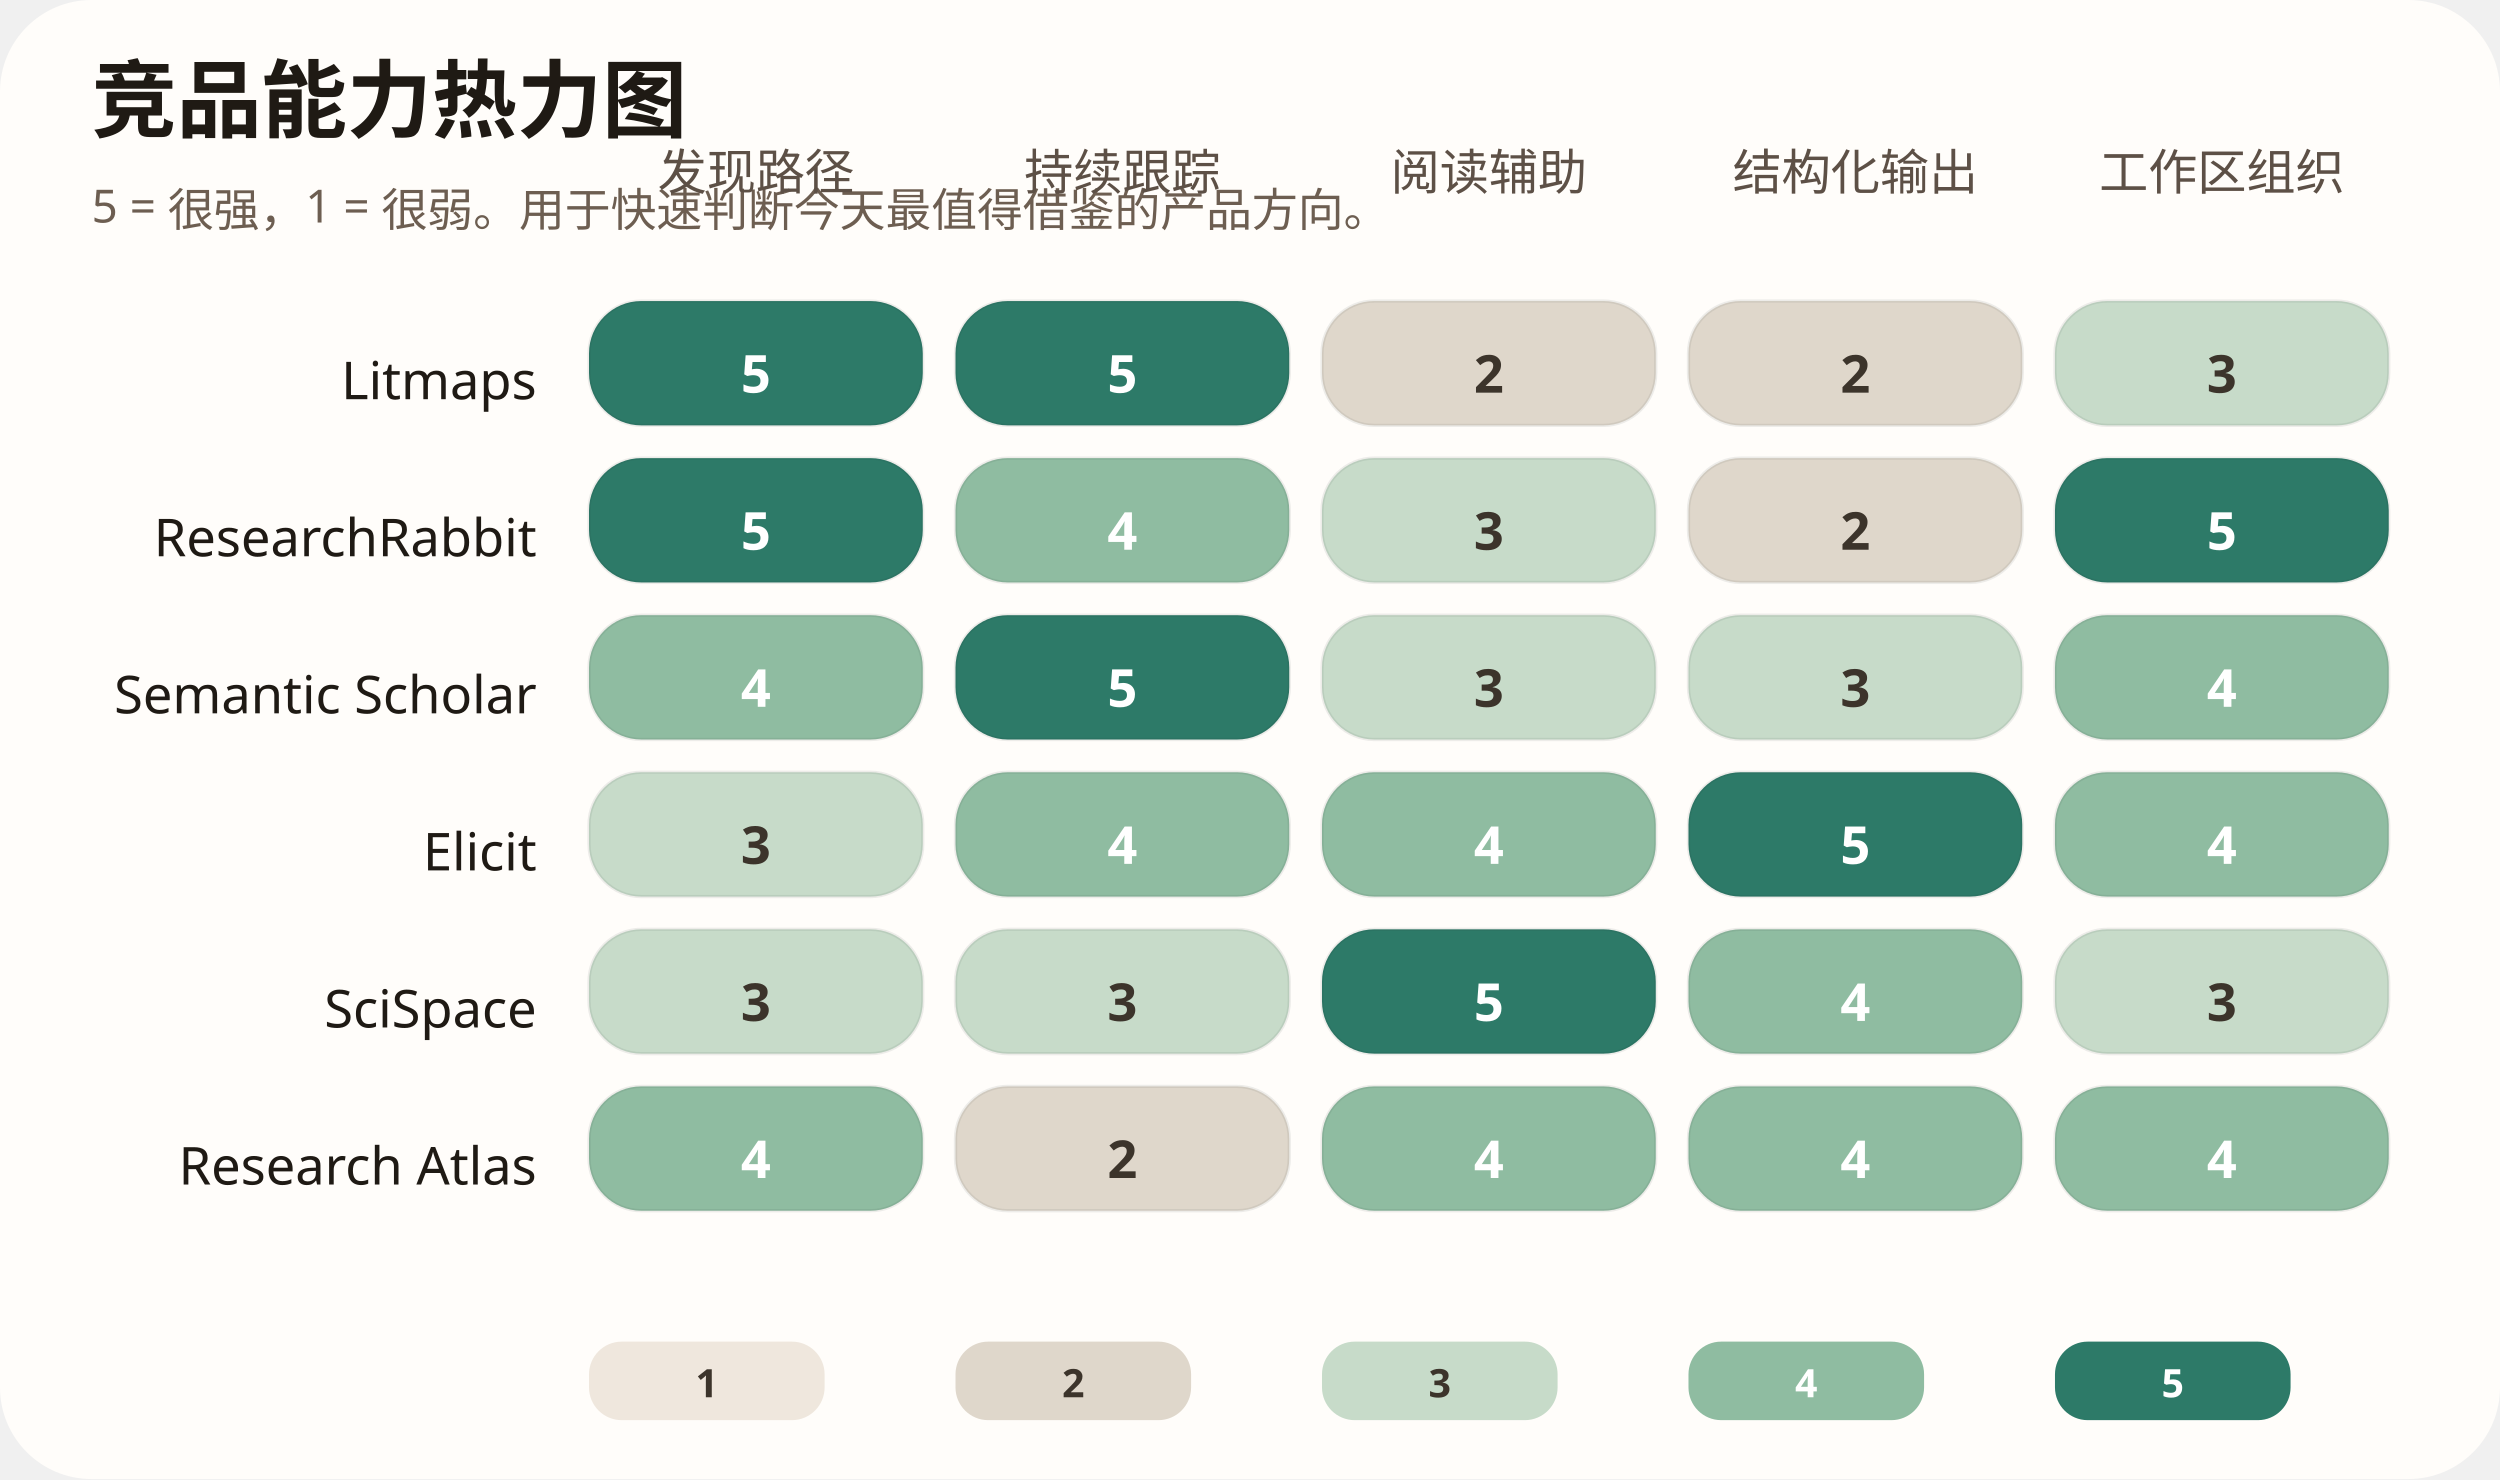
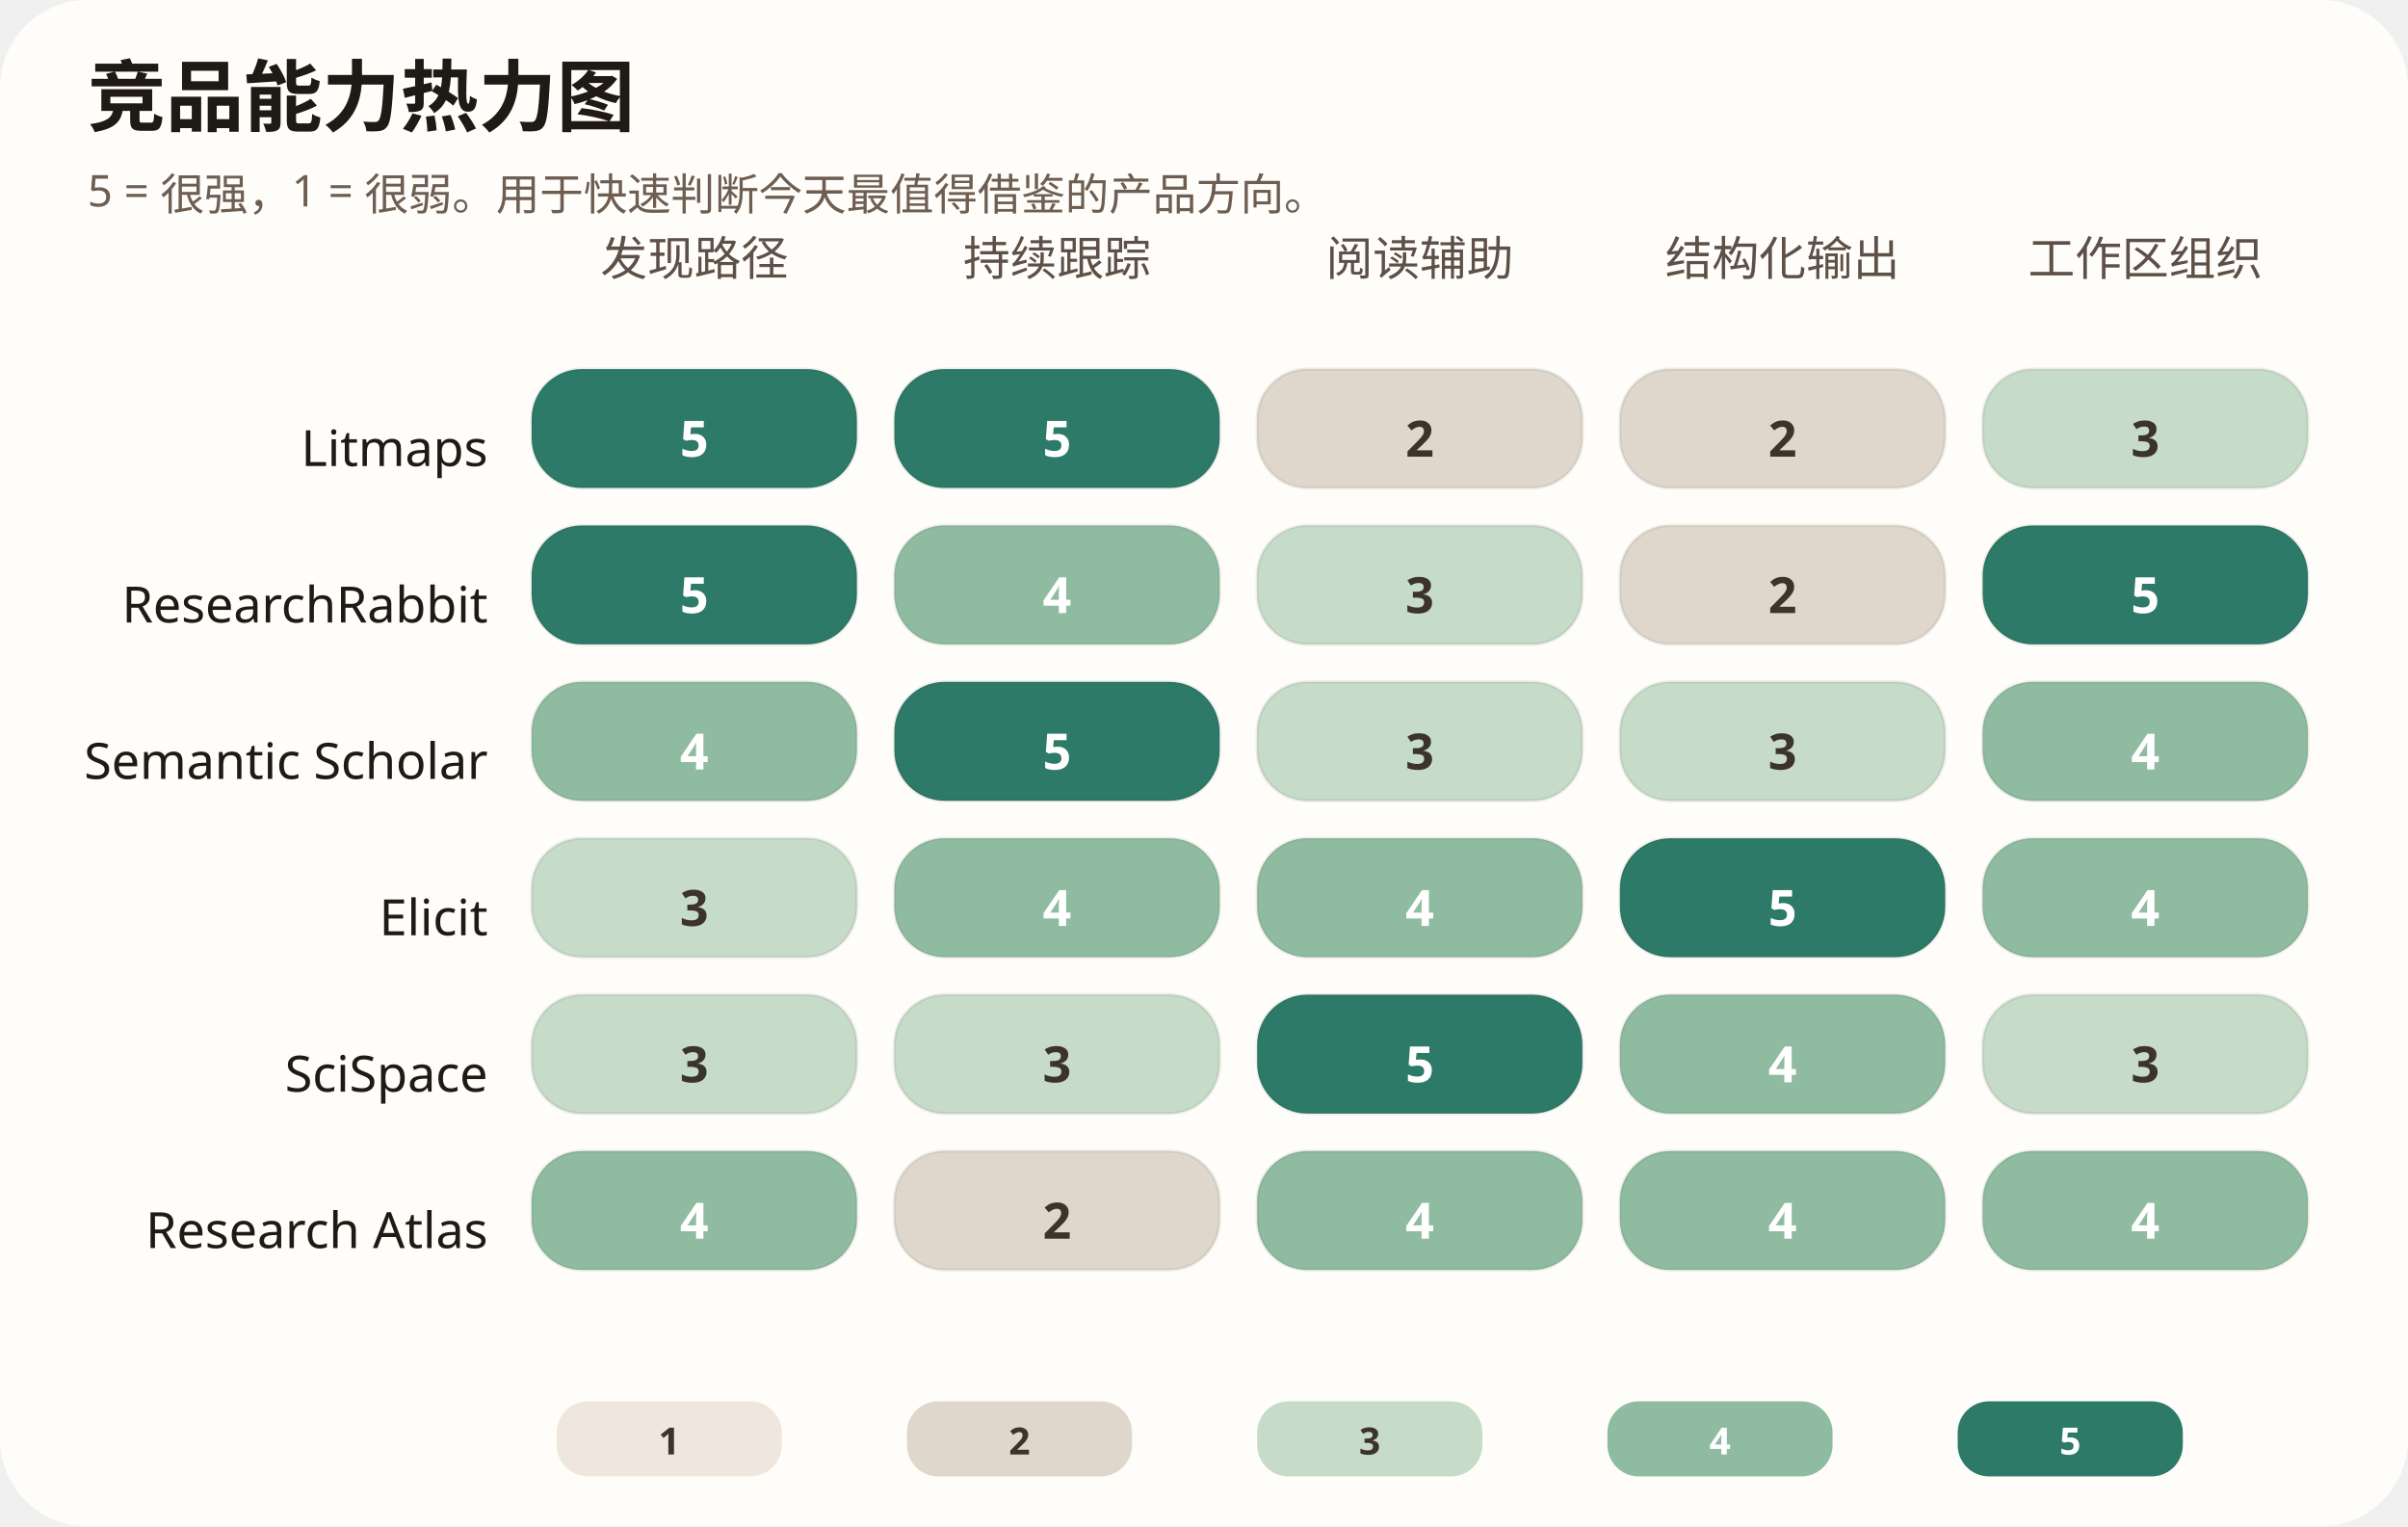
- <svg xmlns="http://www.w3.org/2000/svg" width="764" height="452" viewBox="0 0 764 452">
+ <svg xmlns="http://www.w3.org/2000/svg" width="770" height="488" viewBox="0 0 770 488" role="img" aria-label="竞品能力热力图">
  <rect width="100%" height="100%" rx="28" ry="28" fill="#fffdfa" />
-   <text x="28" y="40" font-size="26" font-weight="700" fill="#1f1a14" font-family="Iowan Old Style, Palatino Linotype, serif">竞品能力热力图</text>
-   <text x="28" y="68" font-size="14" fill="#6d5e51" font-family="Avenir Next, Segoe UI, sans-serif">5 = 很强，1 = 很弱。用于快速判断今天最值得借鉴的产品方向。</text>
-   <text x="231.0" y="58" text-anchor="middle" font-size="15" fill="#5d5046" font-family="Avenir Next, Segoe UI, sans-serif">发现路径</text>
-   <text x="343.0" y="58" text-anchor="middle" font-size="15" fill="#5d5046" font-family="Avenir Next, Segoe UI, sans-serif">持续跟踪</text>
-   <text x="455.0" y="58" text-anchor="middle" font-size="15" fill="#5d5046" font-family="Avenir Next, Segoe UI, sans-serif">阅读辅助</text>
-   <text x="567.0" y="58" text-anchor="middle" font-size="15" fill="#5d5046" font-family="Avenir Next, Segoe UI, sans-serif">结构化输出</text>
-   <text x="679.0" y="58" text-anchor="middle" font-size="15" fill="#5d5046" font-family="Avenir Next, Segoe UI, sans-serif">工作区组织</text>
-   <text x="164" y="122" text-anchor="end" font-size="16" fill="#1f1a14" font-family="Avenir Next, Segoe UI, sans-serif">Litmaps</text>
-   <rect x="180" y="92" rx="16" ry="16" width="102" height="38" fill="#2d7a68" stroke="rgba(28,46,39,0.08)" />
-   <text x="231.0" y="120" text-anchor="middle" font-size="16" font-weight="700" fill="#ffffff" font-family="Avenir Next, Segoe UI, sans-serif">5</text>
-   <rect x="292" y="92" rx="16" ry="16" width="102" height="38" fill="#2d7a68" stroke="rgba(28,46,39,0.08)" />
-   <text x="343.0" y="120" text-anchor="middle" font-size="16" font-weight="700" fill="#ffffff" font-family="Avenir Next, Segoe UI, sans-serif">5</text>
-   <rect x="404" y="92" rx="16" ry="16" width="102" height="38" fill="#dfd7cb" stroke="rgba(28,46,39,0.08)" />
-   <text x="455.0" y="120" text-anchor="middle" font-size="16" font-weight="700" fill="#3c342b" font-family="Avenir Next, Segoe UI, sans-serif">2</text>
-   <rect x="516" y="92" rx="16" ry="16" width="102" height="38" fill="#dfd7cb" stroke="rgba(28,46,39,0.08)" />
-   <text x="567.0" y="120" text-anchor="middle" font-size="16" font-weight="700" fill="#3c342b" font-family="Avenir Next, Segoe UI, sans-serif">2</text>
-   <rect x="628" y="92" rx="16" ry="16" width="102" height="38" fill="#c7dbc9" stroke="rgba(28,46,39,0.08)" />
-   <text x="679.0" y="120" text-anchor="middle" font-size="16" font-weight="700" fill="#3c342b" font-family="Avenir Next, Segoe UI, sans-serif">3</text>
-   <text x="164" y="170" text-anchor="end" font-size="16" fill="#1f1a14" font-family="Avenir Next, Segoe UI, sans-serif">ResearchRabbit</text>
-   <rect x="180" y="140" rx="16" ry="16" width="102" height="38" fill="#2d7a68" stroke="rgba(28,46,39,0.08)" />
-   <text x="231.0" y="168" text-anchor="middle" font-size="16" font-weight="700" fill="#ffffff" font-family="Avenir Next, Segoe UI, sans-serif">5</text>
-   <rect x="292" y="140" rx="16" ry="16" width="102" height="38" fill="#8fbca1" stroke="rgba(28,46,39,0.08)" />
-   <text x="343.0" y="168" text-anchor="middle" font-size="16" font-weight="700" fill="#ffffff" font-family="Avenir Next, Segoe UI, sans-serif">4</text>
-   <rect x="404" y="140" rx="16" ry="16" width="102" height="38" fill="#c7dbc9" stroke="rgba(28,46,39,0.08)" />
-   <text x="455.0" y="168" text-anchor="middle" font-size="16" font-weight="700" fill="#3c342b" font-family="Avenir Next, Segoe UI, sans-serif">3</text>
-   <rect x="516" y="140" rx="16" ry="16" width="102" height="38" fill="#dfd7cb" stroke="rgba(28,46,39,0.08)" />
-   <text x="567.0" y="168" text-anchor="middle" font-size="16" font-weight="700" fill="#3c342b" font-family="Avenir Next, Segoe UI, sans-serif">2</text>
-   <rect x="628" y="140" rx="16" ry="16" width="102" height="38" fill="#2d7a68" stroke="rgba(28,46,39,0.08)" />
-   <text x="679.0" y="168" text-anchor="middle" font-size="16" font-weight="700" fill="#ffffff" font-family="Avenir Next, Segoe UI, sans-serif">5</text>
-   <text x="164" y="218" text-anchor="end" font-size="16" fill="#1f1a14" font-family="Avenir Next, Segoe UI, sans-serif">Semantic Scholar</text>
-   <rect x="180" y="188" rx="16" ry="16" width="102" height="38" fill="#8fbca1" stroke="rgba(28,46,39,0.08)" />
-   <text x="231.0" y="216" text-anchor="middle" font-size="16" font-weight="700" fill="#ffffff" font-family="Avenir Next, Segoe UI, sans-serif">4</text>
-   <rect x="292" y="188" rx="16" ry="16" width="102" height="38" fill="#2d7a68" stroke="rgba(28,46,39,0.08)" />
-   <text x="343.0" y="216" text-anchor="middle" font-size="16" font-weight="700" fill="#ffffff" font-family="Avenir Next, Segoe UI, sans-serif">5</text>
-   <rect x="404" y="188" rx="16" ry="16" width="102" height="38" fill="#c7dbc9" stroke="rgba(28,46,39,0.08)" />
-   <text x="455.0" y="216" text-anchor="middle" font-size="16" font-weight="700" fill="#3c342b" font-family="Avenir Next, Segoe UI, sans-serif">3</text>
-   <rect x="516" y="188" rx="16" ry="16" width="102" height="38" fill="#c7dbc9" stroke="rgba(28,46,39,0.08)" />
-   <text x="567.0" y="216" text-anchor="middle" font-size="16" font-weight="700" fill="#3c342b" font-family="Avenir Next, Segoe UI, sans-serif">3</text>
-   <rect x="628" y="188" rx="16" ry="16" width="102" height="38" fill="#8fbca1" stroke="rgba(28,46,39,0.08)" />
-   <text x="679.0" y="216" text-anchor="middle" font-size="16" font-weight="700" fill="#ffffff" font-family="Avenir Next, Segoe UI, sans-serif">4</text>
-   <text x="164" y="266" text-anchor="end" font-size="16" fill="#1f1a14" font-family="Avenir Next, Segoe UI, sans-serif">Elicit</text>
-   <rect x="180" y="236" rx="16" ry="16" width="102" height="38" fill="#c7dbc9" stroke="rgba(28,46,39,0.08)" />
-   <text x="231.0" y="264" text-anchor="middle" font-size="16" font-weight="700" fill="#3c342b" font-family="Avenir Next, Segoe UI, sans-serif">3</text>
-   <rect x="292" y="236" rx="16" ry="16" width="102" height="38" fill="#8fbca1" stroke="rgba(28,46,39,0.08)" />
-   <text x="343.0" y="264" text-anchor="middle" font-size="16" font-weight="700" fill="#ffffff" font-family="Avenir Next, Segoe UI, sans-serif">4</text>
-   <rect x="404" y="236" rx="16" ry="16" width="102" height="38" fill="#8fbca1" stroke="rgba(28,46,39,0.08)" />
-   <text x="455.0" y="264" text-anchor="middle" font-size="16" font-weight="700" fill="#ffffff" font-family="Avenir Next, Segoe UI, sans-serif">4</text>
-   <rect x="516" y="236" rx="16" ry="16" width="102" height="38" fill="#2d7a68" stroke="rgba(28,46,39,0.08)" />
-   <text x="567.0" y="264" text-anchor="middle" font-size="16" font-weight="700" fill="#ffffff" font-family="Avenir Next, Segoe UI, sans-serif">5</text>
-   <rect x="628" y="236" rx="16" ry="16" width="102" height="38" fill="#8fbca1" stroke="rgba(28,46,39,0.08)" />
-   <text x="679.0" y="264" text-anchor="middle" font-size="16" font-weight="700" fill="#ffffff" font-family="Avenir Next, Segoe UI, sans-serif">4</text>
-   <text x="164" y="314" text-anchor="end" font-size="16" fill="#1f1a14" font-family="Avenir Next, Segoe UI, sans-serif">SciSpace</text>
-   <rect x="180" y="284" rx="16" ry="16" width="102" height="38" fill="#c7dbc9" stroke="rgba(28,46,39,0.08)" />
-   <text x="231.0" y="312" text-anchor="middle" font-size="16" font-weight="700" fill="#3c342b" font-family="Avenir Next, Segoe UI, sans-serif">3</text>
-   <rect x="292" y="284" rx="16" ry="16" width="102" height="38" fill="#c7dbc9" stroke="rgba(28,46,39,0.08)" />
-   <text x="343.0" y="312" text-anchor="middle" font-size="16" font-weight="700" fill="#3c342b" font-family="Avenir Next, Segoe UI, sans-serif">3</text>
-   <rect x="404" y="284" rx="16" ry="16" width="102" height="38" fill="#2d7a68" stroke="rgba(28,46,39,0.08)" />
-   <text x="455.0" y="312" text-anchor="middle" font-size="16" font-weight="700" fill="#ffffff" font-family="Avenir Next, Segoe UI, sans-serif">5</text>
-   <rect x="516" y="284" rx="16" ry="16" width="102" height="38" fill="#8fbca1" stroke="rgba(28,46,39,0.08)" />
-   <text x="567.0" y="312" text-anchor="middle" font-size="16" font-weight="700" fill="#ffffff" font-family="Avenir Next, Segoe UI, sans-serif">4</text>
-   <rect x="628" y="284" rx="16" ry="16" width="102" height="38" fill="#c7dbc9" stroke="rgba(28,46,39,0.08)" />
-   <text x="679.0" y="312" text-anchor="middle" font-size="16" font-weight="700" fill="#3c342b" font-family="Avenir Next, Segoe UI, sans-serif">3</text>
-   <text x="164" y="362" text-anchor="end" font-size="16" fill="#1f1a14" font-family="Avenir Next, Segoe UI, sans-serif">Research Atlas</text>
-   <rect x="180" y="332" rx="16" ry="16" width="102" height="38" fill="#8fbca1" stroke="rgba(28,46,39,0.08)" />
-   <text x="231.0" y="360" text-anchor="middle" font-size="16" font-weight="700" fill="#ffffff" font-family="Avenir Next, Segoe UI, sans-serif">4</text>
-   <rect x="292" y="332" rx="16" ry="16" width="102" height="38" fill="#dfd7cb" stroke="rgba(28,46,39,0.08)" />
-   <text x="343.0" y="360" text-anchor="middle" font-size="16" font-weight="700" fill="#3c342b" font-family="Avenir Next, Segoe UI, sans-serif">2</text>
-   <rect x="404" y="332" rx="16" ry="16" width="102" height="38" fill="#8fbca1" stroke="rgba(28,46,39,0.08)" />
-   <text x="455.0" y="360" text-anchor="middle" font-size="16" font-weight="700" fill="#ffffff" font-family="Avenir Next, Segoe UI, sans-serif">4</text>
-   <rect x="516" y="332" rx="16" ry="16" width="102" height="38" fill="#8fbca1" stroke="rgba(28,46,39,0.08)" />
-   <text x="567.0" y="360" text-anchor="middle" font-size="16" font-weight="700" fill="#ffffff" font-family="Avenir Next, Segoe UI, sans-serif">4</text>
-   <rect x="628" y="332" rx="16" ry="16" width="102" height="38" fill="#8fbca1" stroke="rgba(28,46,39,0.08)" />
-   <text x="679.0" y="360" text-anchor="middle" font-size="16" font-weight="700" fill="#ffffff" font-family="Avenir Next, Segoe UI, sans-serif">4</text>
-   <rect x="180" y="410" rx="10" ry="10" width="72" height="24" fill="#efe7dd" />
-   <text x="216" y="427" text-anchor="middle" font-size="12" font-weight="700" fill="#3c342b" font-family="Avenir Next, Segoe UI, sans-serif">1</text>
-   <rect x="292" y="410" rx="10" ry="10" width="72" height="24" fill="#dfd7cb" />
-   <text x="328" y="427" text-anchor="middle" font-size="12" font-weight="700" fill="#3c342b" font-family="Avenir Next, Segoe UI, sans-serif">2</text>
-   <rect x="404" y="410" rx="10" ry="10" width="72" height="24" fill="#c7dbc9" />
-   <text x="440" y="427" text-anchor="middle" font-size="12" font-weight="700" fill="#3c342b" font-family="Avenir Next, Segoe UI, sans-serif">3</text>
-   <rect x="516" y="410" rx="10" ry="10" width="72" height="24" fill="#8fbca1" />
-   <text x="552" y="427" text-anchor="middle" font-size="12" font-weight="700" fill="#fff" font-family="Avenir Next, Segoe UI, sans-serif">4</text>
-   <rect x="628" y="410" rx="10" ry="10" width="72" height="24" fill="#2d7a68" />
-   <text x="664" y="427" text-anchor="middle" font-size="12" font-weight="700" fill="#fff" font-family="Avenir Next, Segoe UI, sans-serif">5</text>
+   <text x="28" y="40" font-size="25" font-weight="700" fill="#1f1a14" font-family="Iowan Old Style, Palatino Linotype, serif">竞品能力热力图</text>
+   <text x="28" y="66" font-size="14" fill="#6d5e51" font-family="Avenir Next, Segoe UI, sans-serif">5 = 很强，1 = 很弱。用于快速判断今天最值得借鉴的产品方向。</text>
+   <text x="222.0" y="88" text-anchor="middle" font-size="15" fill="#5d5046" font-family="Avenir Next, Segoe UI, sans-serif">发现路径</text>
+   <text x="338.0" y="88" text-anchor="middle" font-size="15" fill="#5d5046" font-family="Avenir Next, Segoe UI, sans-serif">持续跟踪</text>
+   <text x="454.0" y="88" text-anchor="middle" font-size="15" fill="#5d5046" font-family="Avenir Next, Segoe UI, sans-serif">阅读辅助</text>
+   <text x="570.0" y="88" text-anchor="middle" font-size="15" fill="#5d5046" font-family="Avenir Next, Segoe UI, sans-serif">结构化输出</text>
+   <text x="686.0" y="88" text-anchor="middle" font-size="15" fill="#5d5046" font-family="Avenir Next, Segoe UI, sans-serif">工作区组织</text>
+   <text x="156" y="149" text-anchor="end" font-size="16" fill="#1f1a14" font-family="Avenir Next, Segoe UI, sans-serif">Litmaps</text>
+   <rect x="170" y="118" rx="16" ry="16" width="104" height="38" fill="#2d7a68" stroke="rgba(28,46,39,0.08)" />
+   <text x="222.0" y="146" text-anchor="middle" font-size="16" font-weight="700" fill="#ffffff" font-family="Avenir Next, Segoe UI, sans-serif">5</text>
+   <rect x="286" y="118" rx="16" ry="16" width="104" height="38" fill="#2d7a68" stroke="rgba(28,46,39,0.08)" />
+   <text x="338.0" y="146" text-anchor="middle" font-size="16" font-weight="700" fill="#ffffff" font-family="Avenir Next, Segoe UI, sans-serif">5</text>
+   <rect x="402" y="118" rx="16" ry="16" width="104" height="38" fill="#dfd7cb" stroke="rgba(28,46,39,0.08)" />
+   <text x="454.0" y="146" text-anchor="middle" font-size="16" font-weight="700" fill="#3c342b" font-family="Avenir Next, Segoe UI, sans-serif">2</text>
+   <rect x="518" y="118" rx="16" ry="16" width="104" height="38" fill="#dfd7cb" stroke="rgba(28,46,39,0.08)" />
+   <text x="570.0" y="146" text-anchor="middle" font-size="16" font-weight="700" fill="#3c342b" font-family="Avenir Next, Segoe UI, sans-serif">2</text>
+   <rect x="634" y="118" rx="16" ry="16" width="104" height="38" fill="#c7dbc9" stroke="rgba(28,46,39,0.08)" />
+   <text x="686.0" y="146" text-anchor="middle" font-size="16" font-weight="700" fill="#3c342b" font-family="Avenir Next, Segoe UI, sans-serif">3</text>
+   <text x="156" y="199" text-anchor="end" font-size="16" fill="#1f1a14" font-family="Avenir Next, Segoe UI, sans-serif">ResearchRabbit</text>
+   <rect x="170" y="168" rx="16" ry="16" width="104" height="38" fill="#2d7a68" stroke="rgba(28,46,39,0.08)" />
+   <text x="222.0" y="196" text-anchor="middle" font-size="16" font-weight="700" fill="#ffffff" font-family="Avenir Next, Segoe UI, sans-serif">5</text>
+   <rect x="286" y="168" rx="16" ry="16" width="104" height="38" fill="#8fbca1" stroke="rgba(28,46,39,0.08)" />
+   <text x="338.0" y="196" text-anchor="middle" font-size="16" font-weight="700" fill="#ffffff" font-family="Avenir Next, Segoe UI, sans-serif">4</text>
+   <rect x="402" y="168" rx="16" ry="16" width="104" height="38" fill="#c7dbc9" stroke="rgba(28,46,39,0.08)" />
+   <text x="454.0" y="196" text-anchor="middle" font-size="16" font-weight="700" fill="#3c342b" font-family="Avenir Next, Segoe UI, sans-serif">3</text>
+   <rect x="518" y="168" rx="16" ry="16" width="104" height="38" fill="#dfd7cb" stroke="rgba(28,46,39,0.08)" />
+   <text x="570.0" y="196" text-anchor="middle" font-size="16" font-weight="700" fill="#3c342b" font-family="Avenir Next, Segoe UI, sans-serif">2</text>
+   <rect x="634" y="168" rx="16" ry="16" width="104" height="38" fill="#2d7a68" stroke="rgba(28,46,39,0.08)" />
+   <text x="686.0" y="196" text-anchor="middle" font-size="16" font-weight="700" fill="#ffffff" font-family="Avenir Next, Segoe UI, sans-serif">5</text>
+   <text x="156" y="249" text-anchor="end" font-size="16" fill="#1f1a14" font-family="Avenir Next, Segoe UI, sans-serif">Semantic Scholar</text>
+   <rect x="170" y="218" rx="16" ry="16" width="104" height="38" fill="#8fbca1" stroke="rgba(28,46,39,0.08)" />
+   <text x="222.0" y="246" text-anchor="middle" font-size="16" font-weight="700" fill="#ffffff" font-family="Avenir Next, Segoe UI, sans-serif">4</text>
+   <rect x="286" y="218" rx="16" ry="16" width="104" height="38" fill="#2d7a68" stroke="rgba(28,46,39,0.08)" />
+   <text x="338.0" y="246" text-anchor="middle" font-size="16" font-weight="700" fill="#ffffff" font-family="Avenir Next, Segoe UI, sans-serif">5</text>
+   <rect x="402" y="218" rx="16" ry="16" width="104" height="38" fill="#c7dbc9" stroke="rgba(28,46,39,0.08)" />
+   <text x="454.0" y="246" text-anchor="middle" font-size="16" font-weight="700" fill="#3c342b" font-family="Avenir Next, Segoe UI, sans-serif">3</text>
+   <rect x="518" y="218" rx="16" ry="16" width="104" height="38" fill="#c7dbc9" stroke="rgba(28,46,39,0.08)" />
+   <text x="570.0" y="246" text-anchor="middle" font-size="16" font-weight="700" fill="#3c342b" font-family="Avenir Next, Segoe UI, sans-serif">3</text>
+   <rect x="634" y="218" rx="16" ry="16" width="104" height="38" fill="#8fbca1" stroke="rgba(28,46,39,0.08)" />
+   <text x="686.0" y="246" text-anchor="middle" font-size="16" font-weight="700" fill="#ffffff" font-family="Avenir Next, Segoe UI, sans-serif">4</text>
+   <text x="156" y="299" text-anchor="end" font-size="16" fill="#1f1a14" font-family="Avenir Next, Segoe UI, sans-serif">Elicit</text>
+   <rect x="170" y="268" rx="16" ry="16" width="104" height="38" fill="#c7dbc9" stroke="rgba(28,46,39,0.08)" />
+   <text x="222.0" y="296" text-anchor="middle" font-size="16" font-weight="700" fill="#3c342b" font-family="Avenir Next, Segoe UI, sans-serif">3</text>
+   <rect x="286" y="268" rx="16" ry="16" width="104" height="38" fill="#8fbca1" stroke="rgba(28,46,39,0.08)" />
+   <text x="338.0" y="296" text-anchor="middle" font-size="16" font-weight="700" fill="#ffffff" font-family="Avenir Next, Segoe UI, sans-serif">4</text>
+   <rect x="402" y="268" rx="16" ry="16" width="104" height="38" fill="#8fbca1" stroke="rgba(28,46,39,0.08)" />
+   <text x="454.0" y="296" text-anchor="middle" font-size="16" font-weight="700" fill="#ffffff" font-family="Avenir Next, Segoe UI, sans-serif">4</text>
+   <rect x="518" y="268" rx="16" ry="16" width="104" height="38" fill="#2d7a68" stroke="rgba(28,46,39,0.08)" />
+   <text x="570.0" y="296" text-anchor="middle" font-size="16" font-weight="700" fill="#ffffff" font-family="Avenir Next, Segoe UI, sans-serif">5</text>
+   <rect x="634" y="268" rx="16" ry="16" width="104" height="38" fill="#8fbca1" stroke="rgba(28,46,39,0.08)" />
+   <text x="686.0" y="296" text-anchor="middle" font-size="16" font-weight="700" fill="#ffffff" font-family="Avenir Next, Segoe UI, sans-serif">4</text>
+   <text x="156" y="349" text-anchor="end" font-size="16" fill="#1f1a14" font-family="Avenir Next, Segoe UI, sans-serif">SciSpace</text>
+   <rect x="170" y="318" rx="16" ry="16" width="104" height="38" fill="#c7dbc9" stroke="rgba(28,46,39,0.08)" />
+   <text x="222.0" y="346" text-anchor="middle" font-size="16" font-weight="700" fill="#3c342b" font-family="Avenir Next, Segoe UI, sans-serif">3</text>
+   <rect x="286" y="318" rx="16" ry="16" width="104" height="38" fill="#c7dbc9" stroke="rgba(28,46,39,0.08)" />
+   <text x="338.0" y="346" text-anchor="middle" font-size="16" font-weight="700" fill="#3c342b" font-family="Avenir Next, Segoe UI, sans-serif">3</text>
+   <rect x="402" y="318" rx="16" ry="16" width="104" height="38" fill="#2d7a68" stroke="rgba(28,46,39,0.08)" />
+   <text x="454.0" y="346" text-anchor="middle" font-size="16" font-weight="700" fill="#ffffff" font-family="Avenir Next, Segoe UI, sans-serif">5</text>
+   <rect x="518" y="318" rx="16" ry="16" width="104" height="38" fill="#8fbca1" stroke="rgba(28,46,39,0.08)" />
+   <text x="570.0" y="346" text-anchor="middle" font-size="16" font-weight="700" fill="#ffffff" font-family="Avenir Next, Segoe UI, sans-serif">4</text>
+   <rect x="634" y="318" rx="16" ry="16" width="104" height="38" fill="#c7dbc9" stroke="rgba(28,46,39,0.08)" />
+   <text x="686.0" y="346" text-anchor="middle" font-size="16" font-weight="700" fill="#3c342b" font-family="Avenir Next, Segoe UI, sans-serif">3</text>
+   <text x="156" y="399" text-anchor="end" font-size="16" fill="#1f1a14" font-family="Avenir Next, Segoe UI, sans-serif">Research Atlas</text>
+   <rect x="170" y="368" rx="16" ry="16" width="104" height="38" fill="#8fbca1" stroke="rgba(28,46,39,0.08)" />
+   <text x="222.0" y="396" text-anchor="middle" font-size="16" font-weight="700" fill="#ffffff" font-family="Avenir Next, Segoe UI, sans-serif">4</text>
+   <rect x="286" y="368" rx="16" ry="16" width="104" height="38" fill="#dfd7cb" stroke="rgba(28,46,39,0.08)" />
+   <text x="338.0" y="396" text-anchor="middle" font-size="16" font-weight="700" fill="#3c342b" font-family="Avenir Next, Segoe UI, sans-serif">2</text>
+   <rect x="402" y="368" rx="16" ry="16" width="104" height="38" fill="#8fbca1" stroke="rgba(28,46,39,0.08)" />
+   <text x="454.0" y="396" text-anchor="middle" font-size="16" font-weight="700" fill="#ffffff" font-family="Avenir Next, Segoe UI, sans-serif">4</text>
+   <rect x="518" y="368" rx="16" ry="16" width="104" height="38" fill="#8fbca1" stroke="rgba(28,46,39,0.08)" />
+   <text x="570.0" y="396" text-anchor="middle" font-size="16" font-weight="700" fill="#ffffff" font-family="Avenir Next, Segoe UI, sans-serif">4</text>
+   <rect x="634" y="368" rx="16" ry="16" width="104" height="38" fill="#8fbca1" stroke="rgba(28,46,39,0.08)" />
+   <text x="686.0" y="396" text-anchor="middle" font-size="16" font-weight="700" fill="#ffffff" font-family="Avenir Next, Segoe UI, sans-serif">4</text>
+   <rect x="178" y="448" rx="10" ry="10" width="72" height="24" fill="#efe7dd" />
+   <text x="214" y="465" text-anchor="middle" font-size="12" font-weight="700" fill="#3c342b" font-family="Avenir Next, Segoe UI, sans-serif">1</text>
+   <rect x="290" y="448" rx="10" ry="10" width="72" height="24" fill="#dfd7cb" />
+   <text x="326" y="465" text-anchor="middle" font-size="12" font-weight="700" fill="#3c342b" font-family="Avenir Next, Segoe UI, sans-serif">2</text>
+   <rect x="402" y="448" rx="10" ry="10" width="72" height="24" fill="#c7dbc9" />
+   <text x="438" y="465" text-anchor="middle" font-size="12" font-weight="700" fill="#3c342b" font-family="Avenir Next, Segoe UI, sans-serif">3</text>
+   <rect x="514" y="448" rx="10" ry="10" width="72" height="24" fill="#8fbca1" />
+   <text x="550" y="465" text-anchor="middle" font-size="12" font-weight="700" fill="#fff" font-family="Avenir Next, Segoe UI, sans-serif">4</text>
+   <rect x="626" y="448" rx="10" ry="10" width="72" height="24" fill="#2d7a68" />
+   <text x="662" y="465" text-anchor="middle" font-size="12" font-weight="700" fill="#fff" font-family="Avenir Next, Segoe UI, sans-serif">5</text>
</svg>
